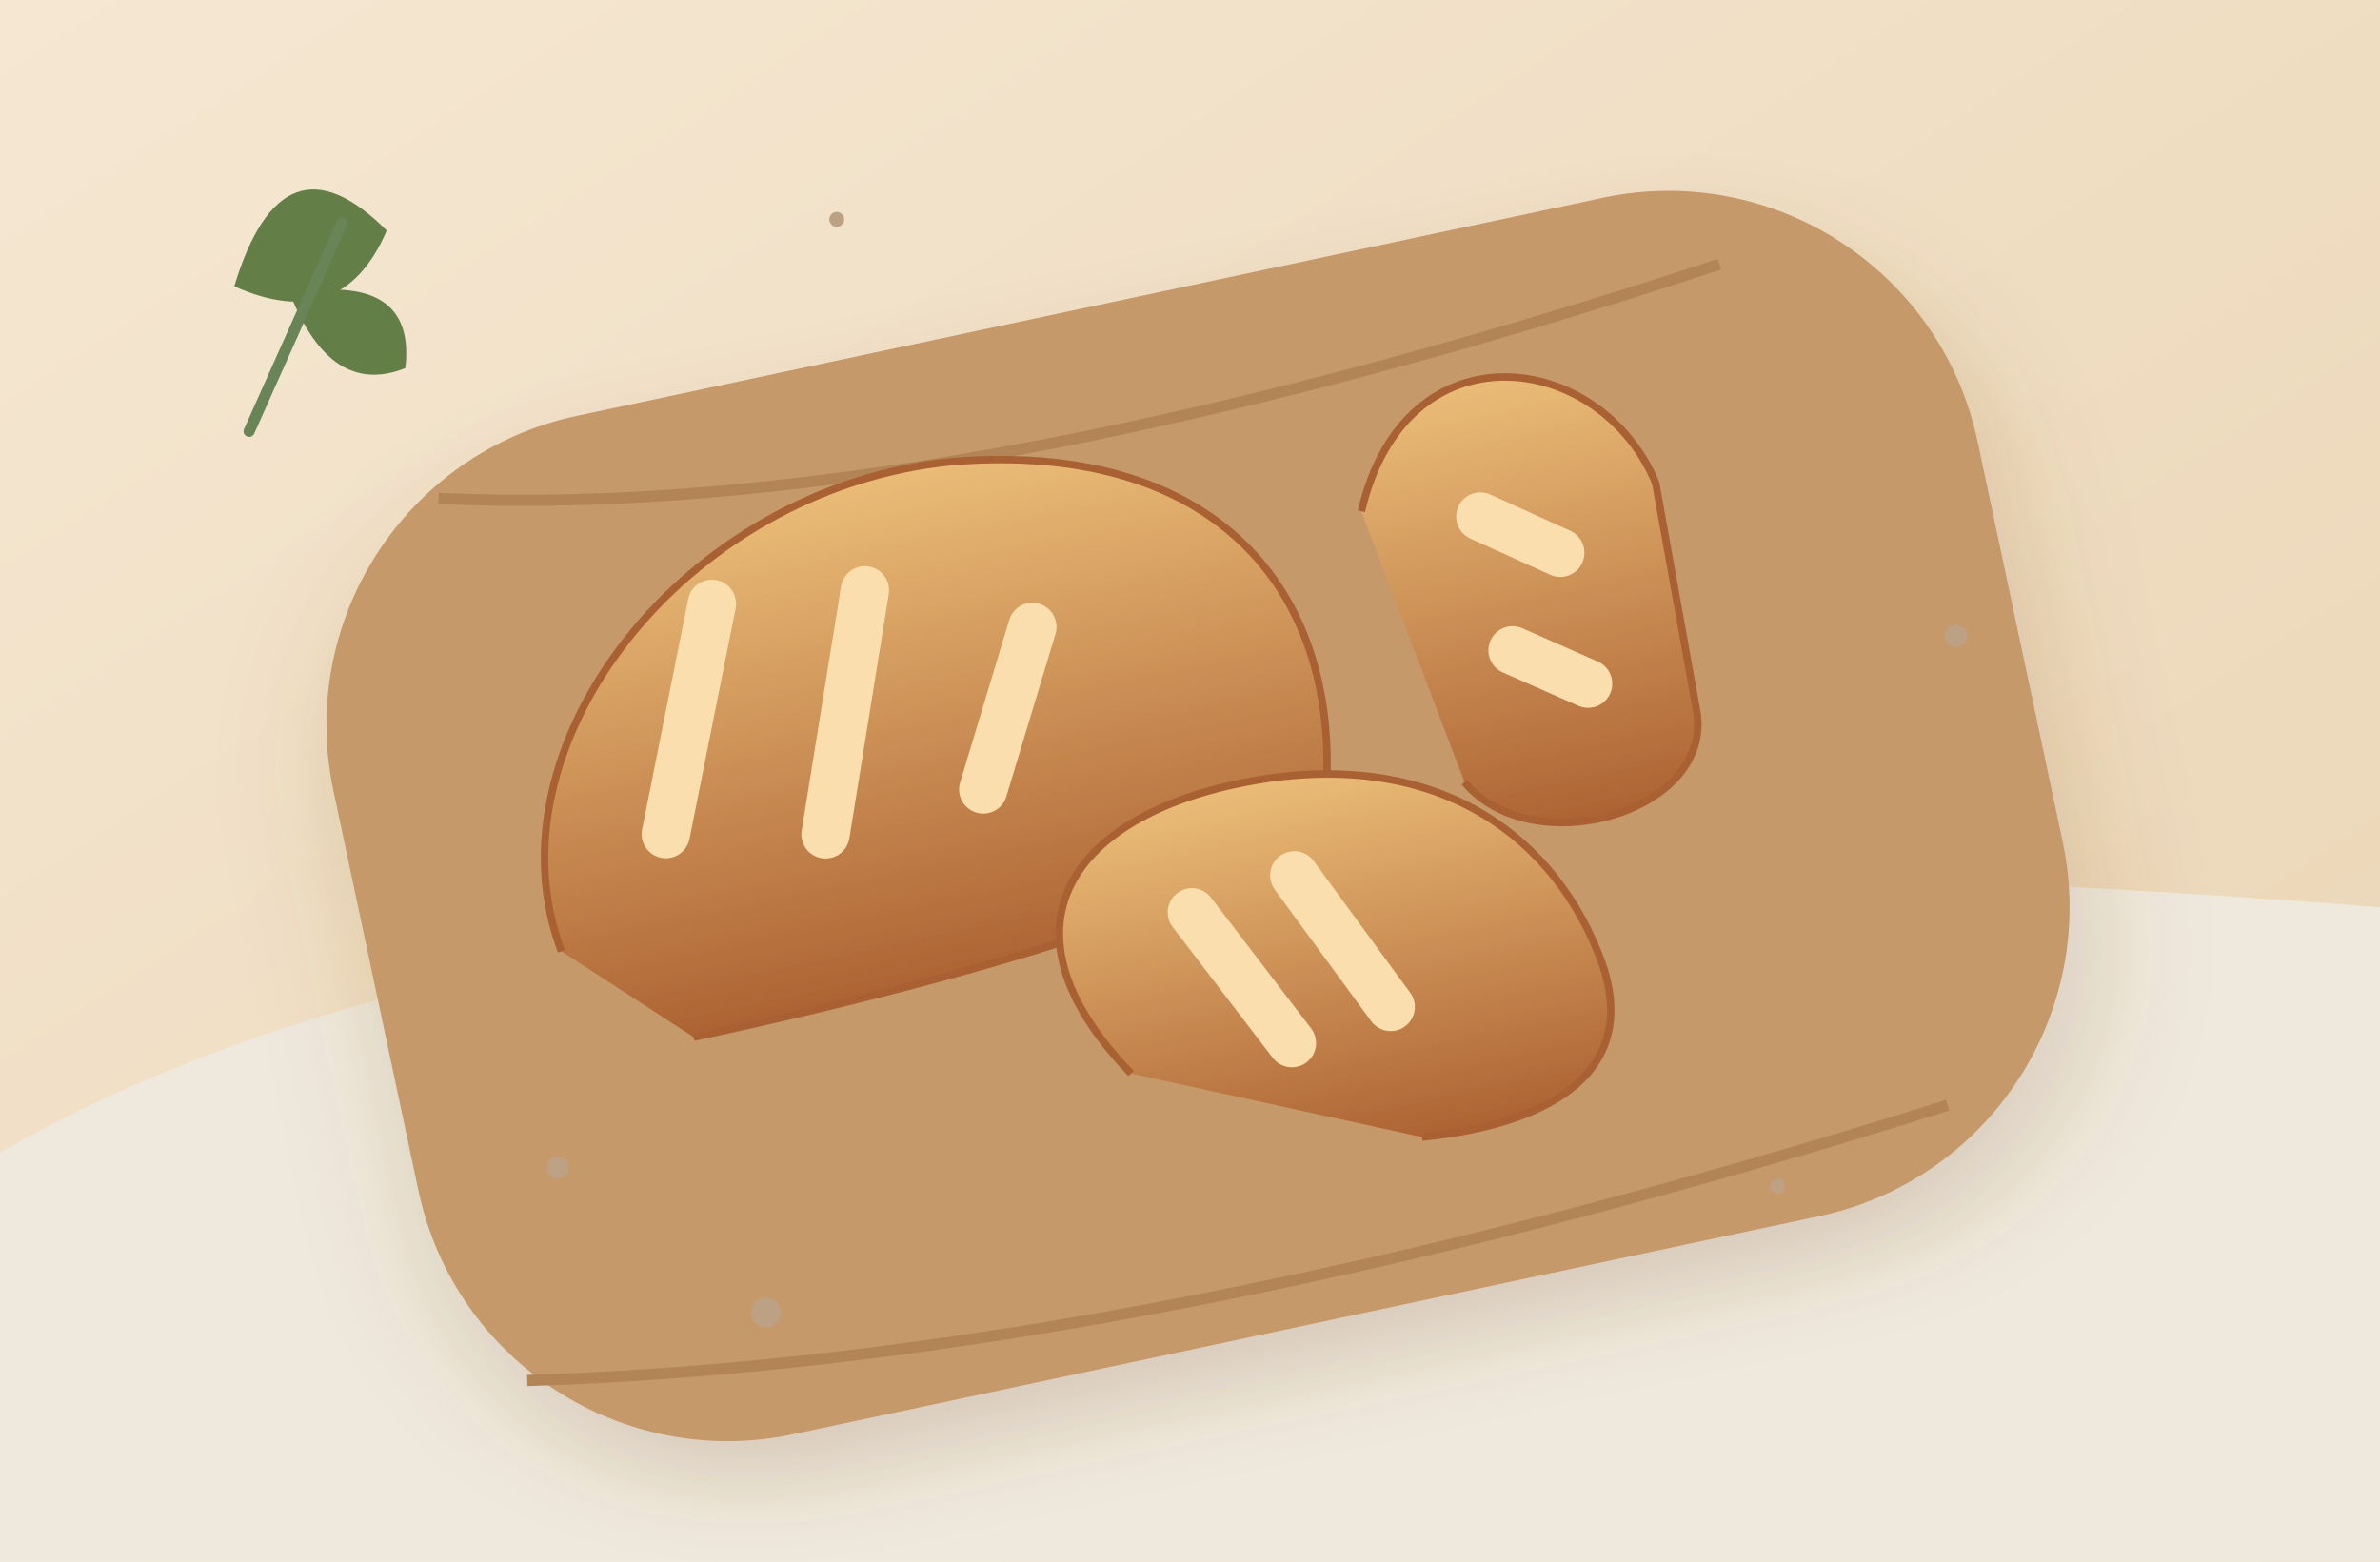
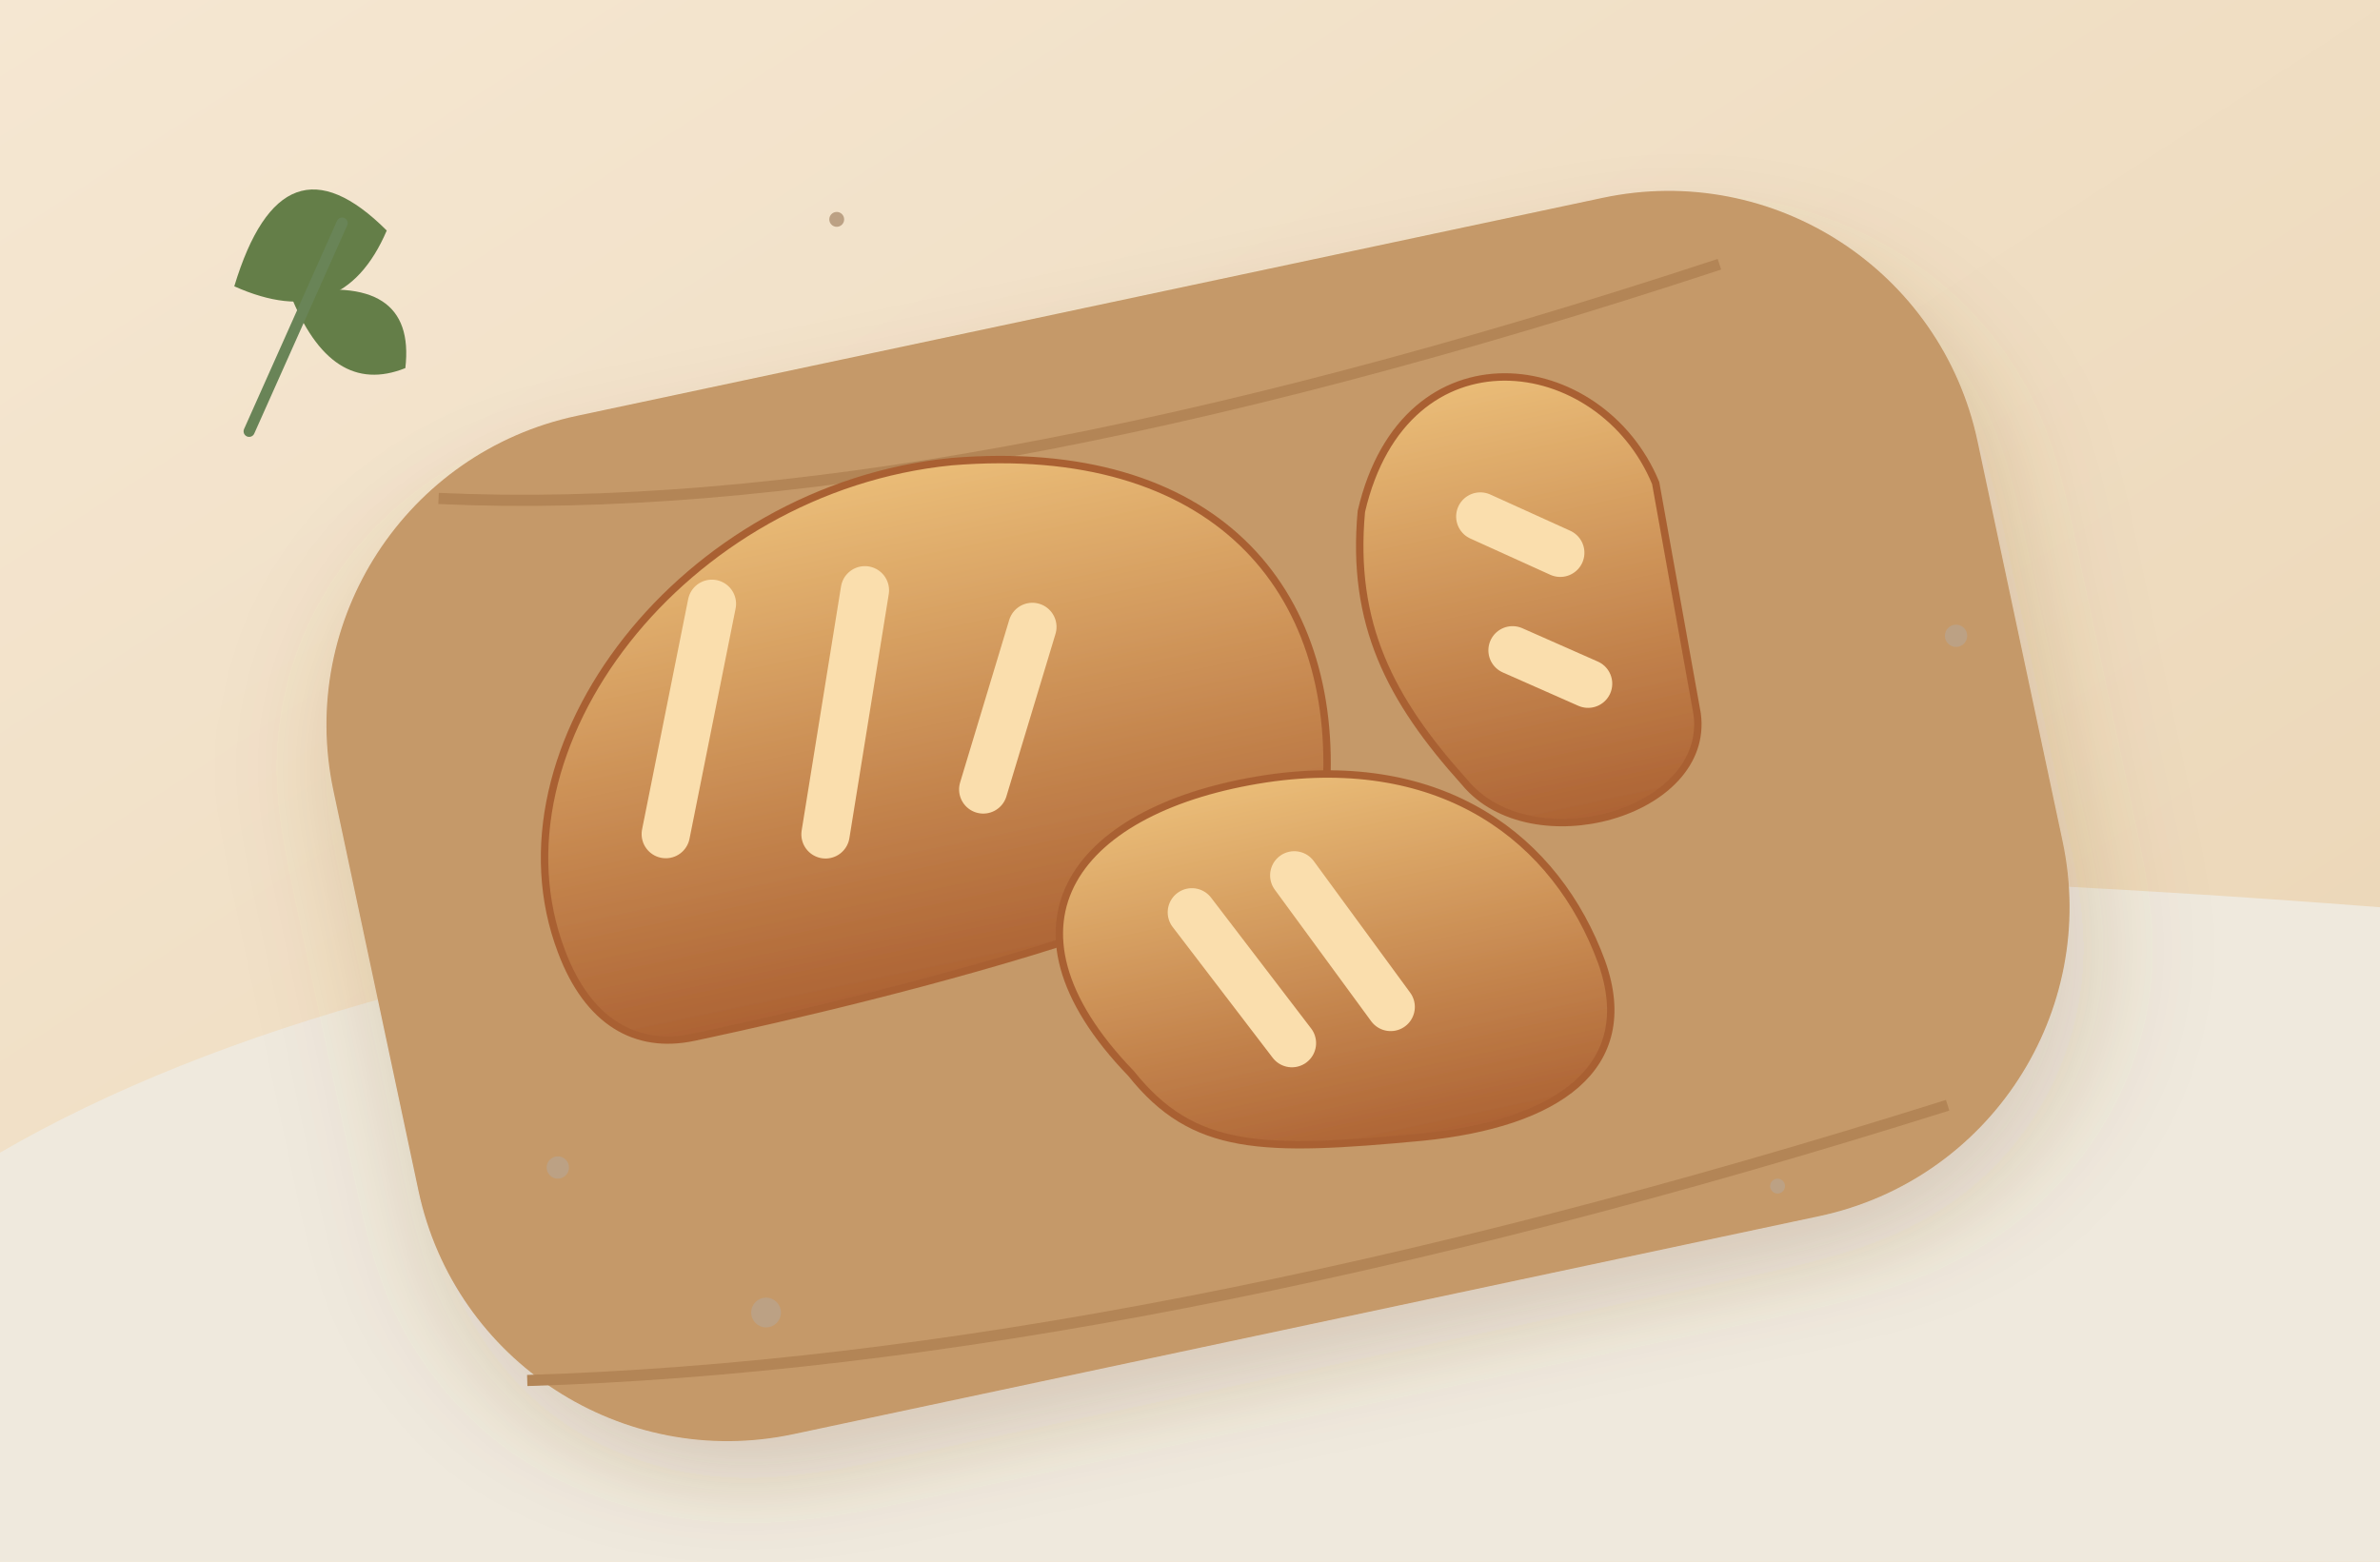
<svg xmlns="http://www.w3.org/2000/svg" viewBox="0 0 640 420">
  <defs>
    <linearGradient id="bg" x2="1" y2="1">
      <stop stop-color="#F5E7D2" />
      <stop offset="1" stop-color="#EAD4B3" />
    </linearGradient>
    <linearGradient id="crust" x2="0" y2="1">
      <stop stop-color="#EABC77" />
      <stop offset="1" stop-color="#AD6334" />
    </linearGradient>
    <filter id="sh">
      <feDropShadow dy="12" stdDeviation="14" flood-color="#7D542C" flood-opacity=".2" />
    </filter>
  </defs>
  <rect width="640" height="420" fill="url(#bg)" />
  <path d="M0 310q176-102 640-66v176H0Z" fill="#EFE9DD" />
  <g filter="url(#sh)" transform="rotate(-12 310 220)">
    <rect x="96" y="82" width="452" height="280" rx="85" fill="#C59969" />
    <path d="M140 96q130 34 350 10M114 333q160 29 389 7" fill="none" stroke="#B38556" stroke-width="3" />
    <g fill="url(#crust)" stroke="#A96133" stroke-width="2">
-       <path d="M147 222c-9-58 58-115 130-107 70 9 95 55 80 108-7 29-163 29-180 29-16 0-27-10-30- 30Z" />
-       <path d="M290 286c-30-48 1-73 52-70 48 3 73 32 78 67 4 30-21 40-57 36- 43-5-61-9-73-33Z" />
-       <path d="M382 151c22-47 72-29 79 9l-2 63c-2 27-52 30-65 5- 15-26-21-48-12-77Z" />
+       <path d="M147 222c-9-58 58-115 130-107 70 9 95 55 80 108-7 29-163 29-180 29-16 0-27-10-30-30Z" />
+       <path d="M290 286c-30-48 1-73 52-70 48 3 73 32 78 67 4 30-21 40-57 36-43-5-61-9-73-33Z" />
+       <path d="M382 151c22-47 72-29 79 9l-2 63c-2 27-52 30-65 5-15-26-21-48-12-77Z" />
    </g>
    <g fill="none" stroke="#FADEAD" stroke-width="13" stroke-linecap="round">
      <path d="m206 139-25 58m66-53-24 62m66-43-22 40m48 44 19 40m10-44 18 40m51-124 19 14m-18 23 18 13" />
    </g>
  </g>
  <g fill="#BCA184">
    <circle cx="150" cy="314" r="3" />
    <circle cx="526" cy="171" r="3" />
    <circle cx="225" cy="59" r="2" />
    <circle cx="206" cy="353" r="4" />
    <circle cx="478" cy="319" r="2" />
  </g>
  <g fill="#647E48">
    <path d="M63 77q13-43 41-15-12 28-41 15Z" />
    <path d="M78 79q34-6 31 20-20 8-31-20Z" />
  </g>
  <path d="m67 116 25-56" stroke="#698457" stroke-width="3" stroke-linecap="round" />
</svg>
